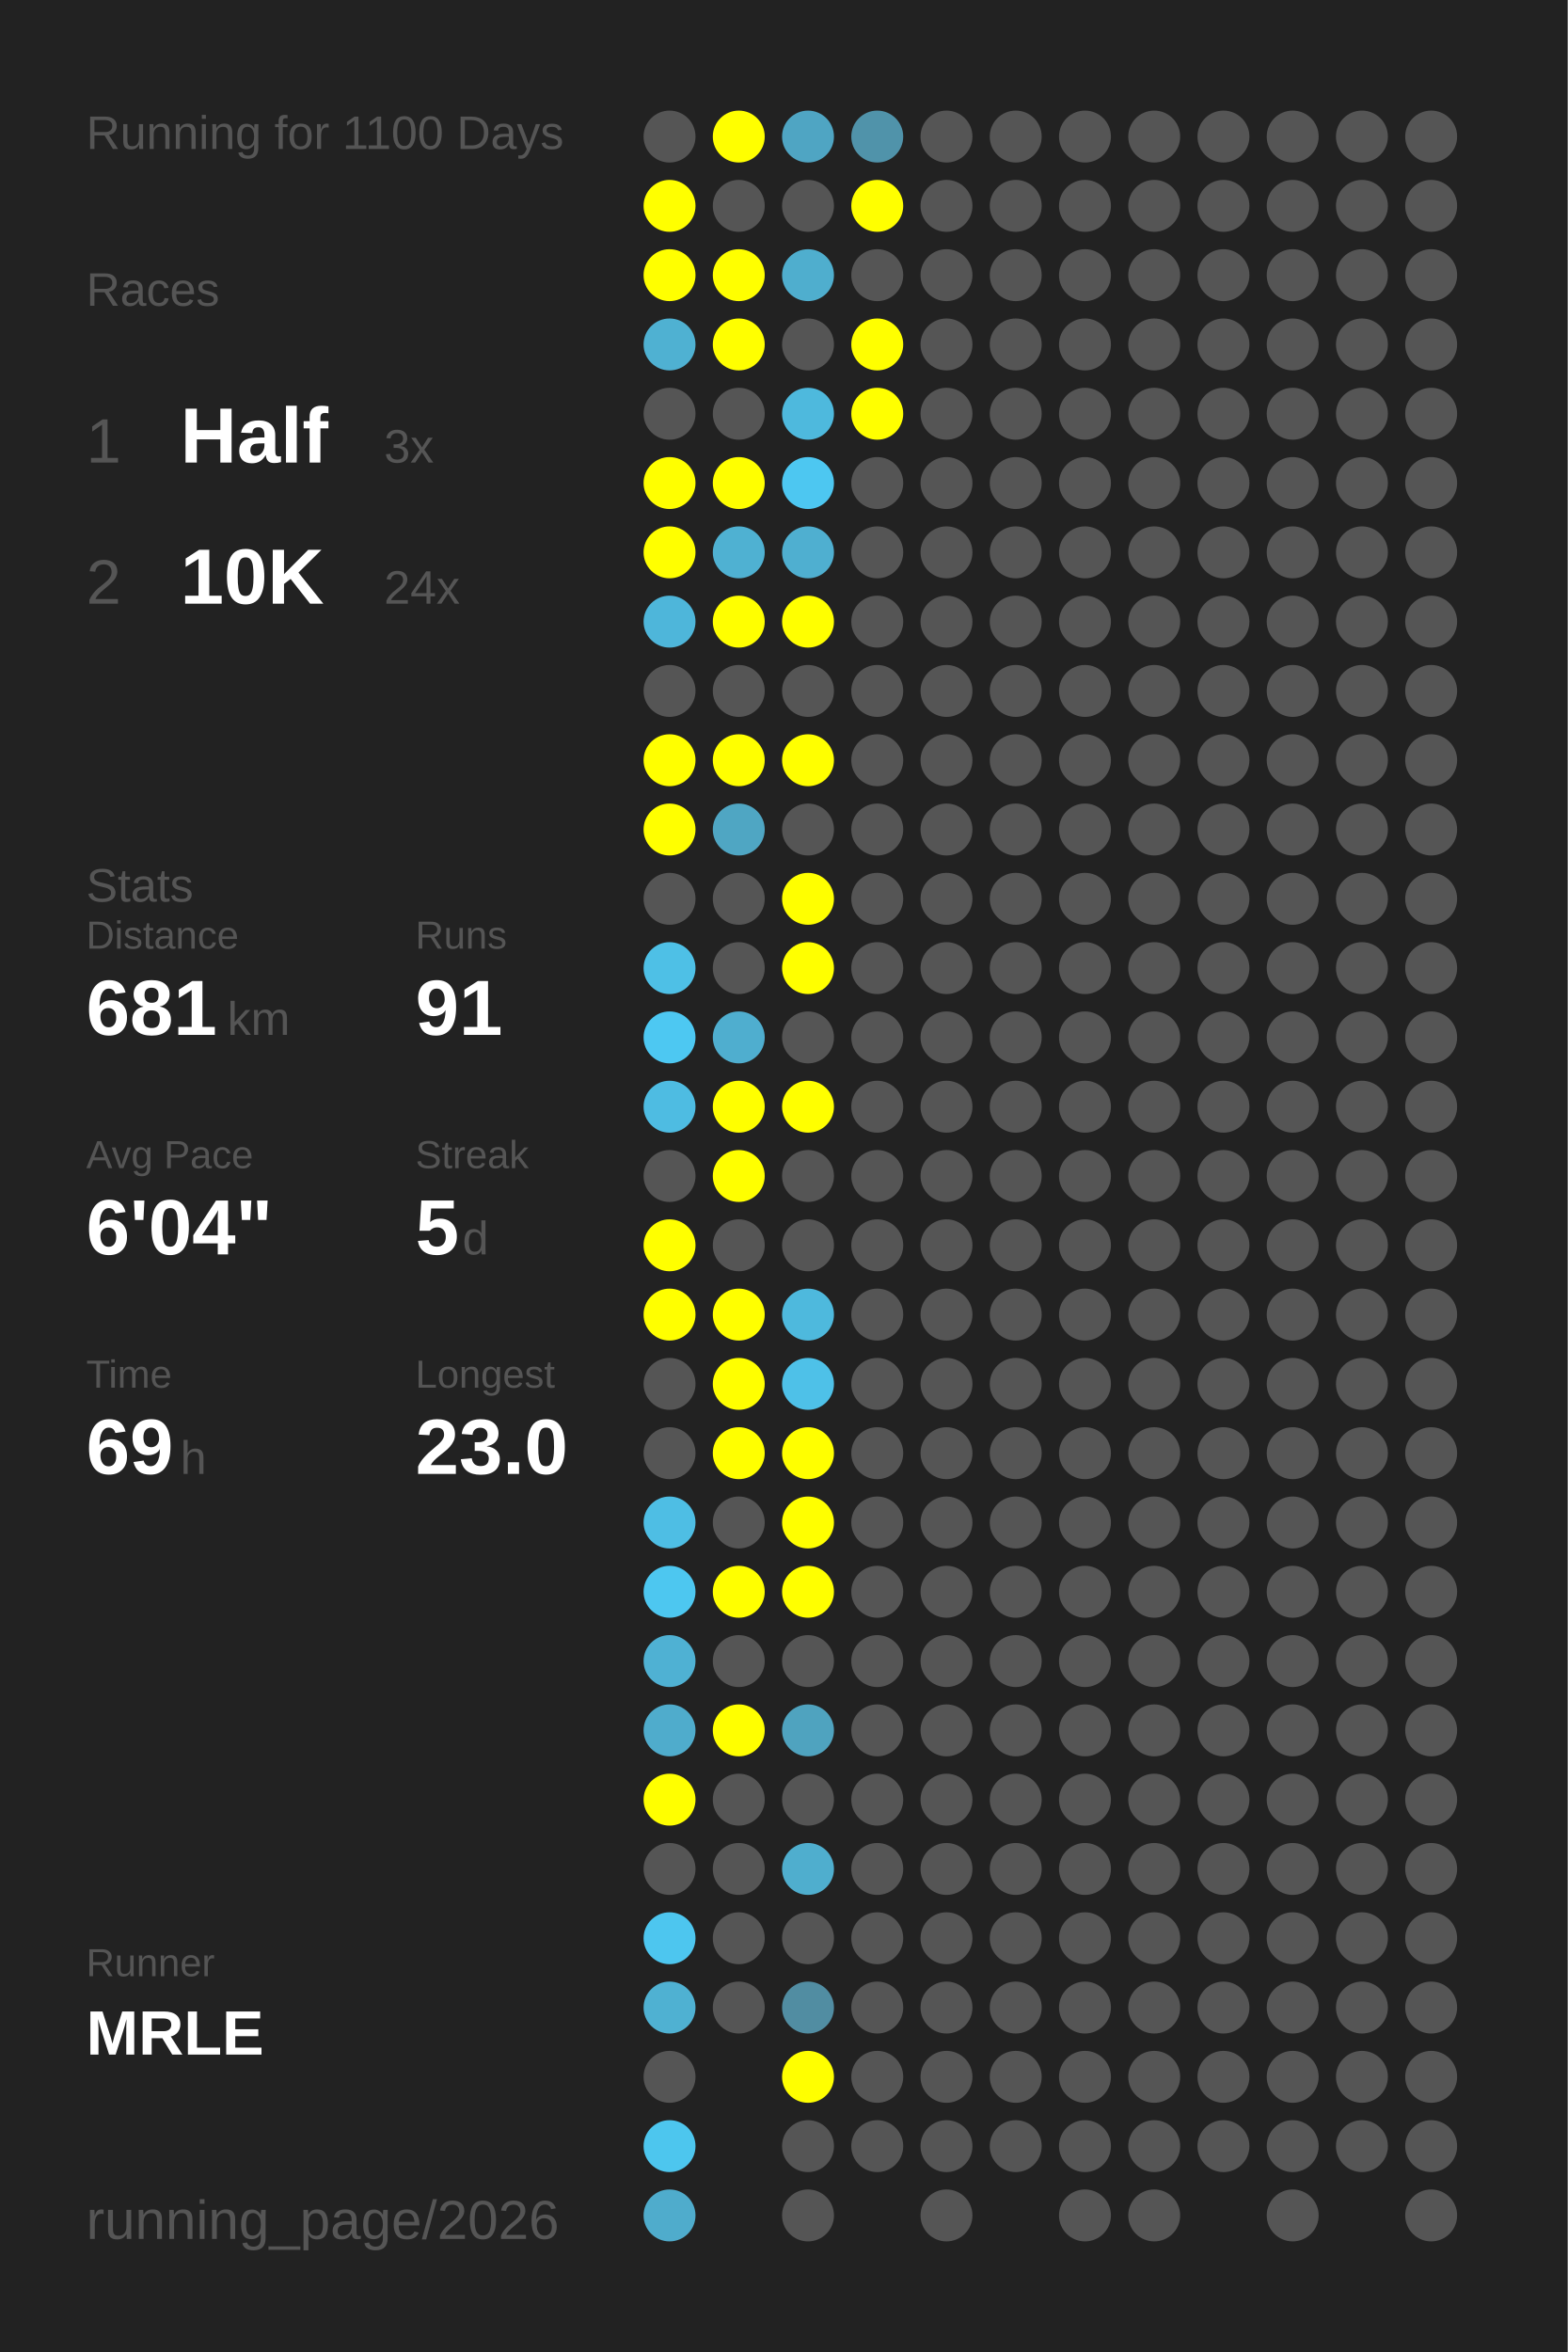
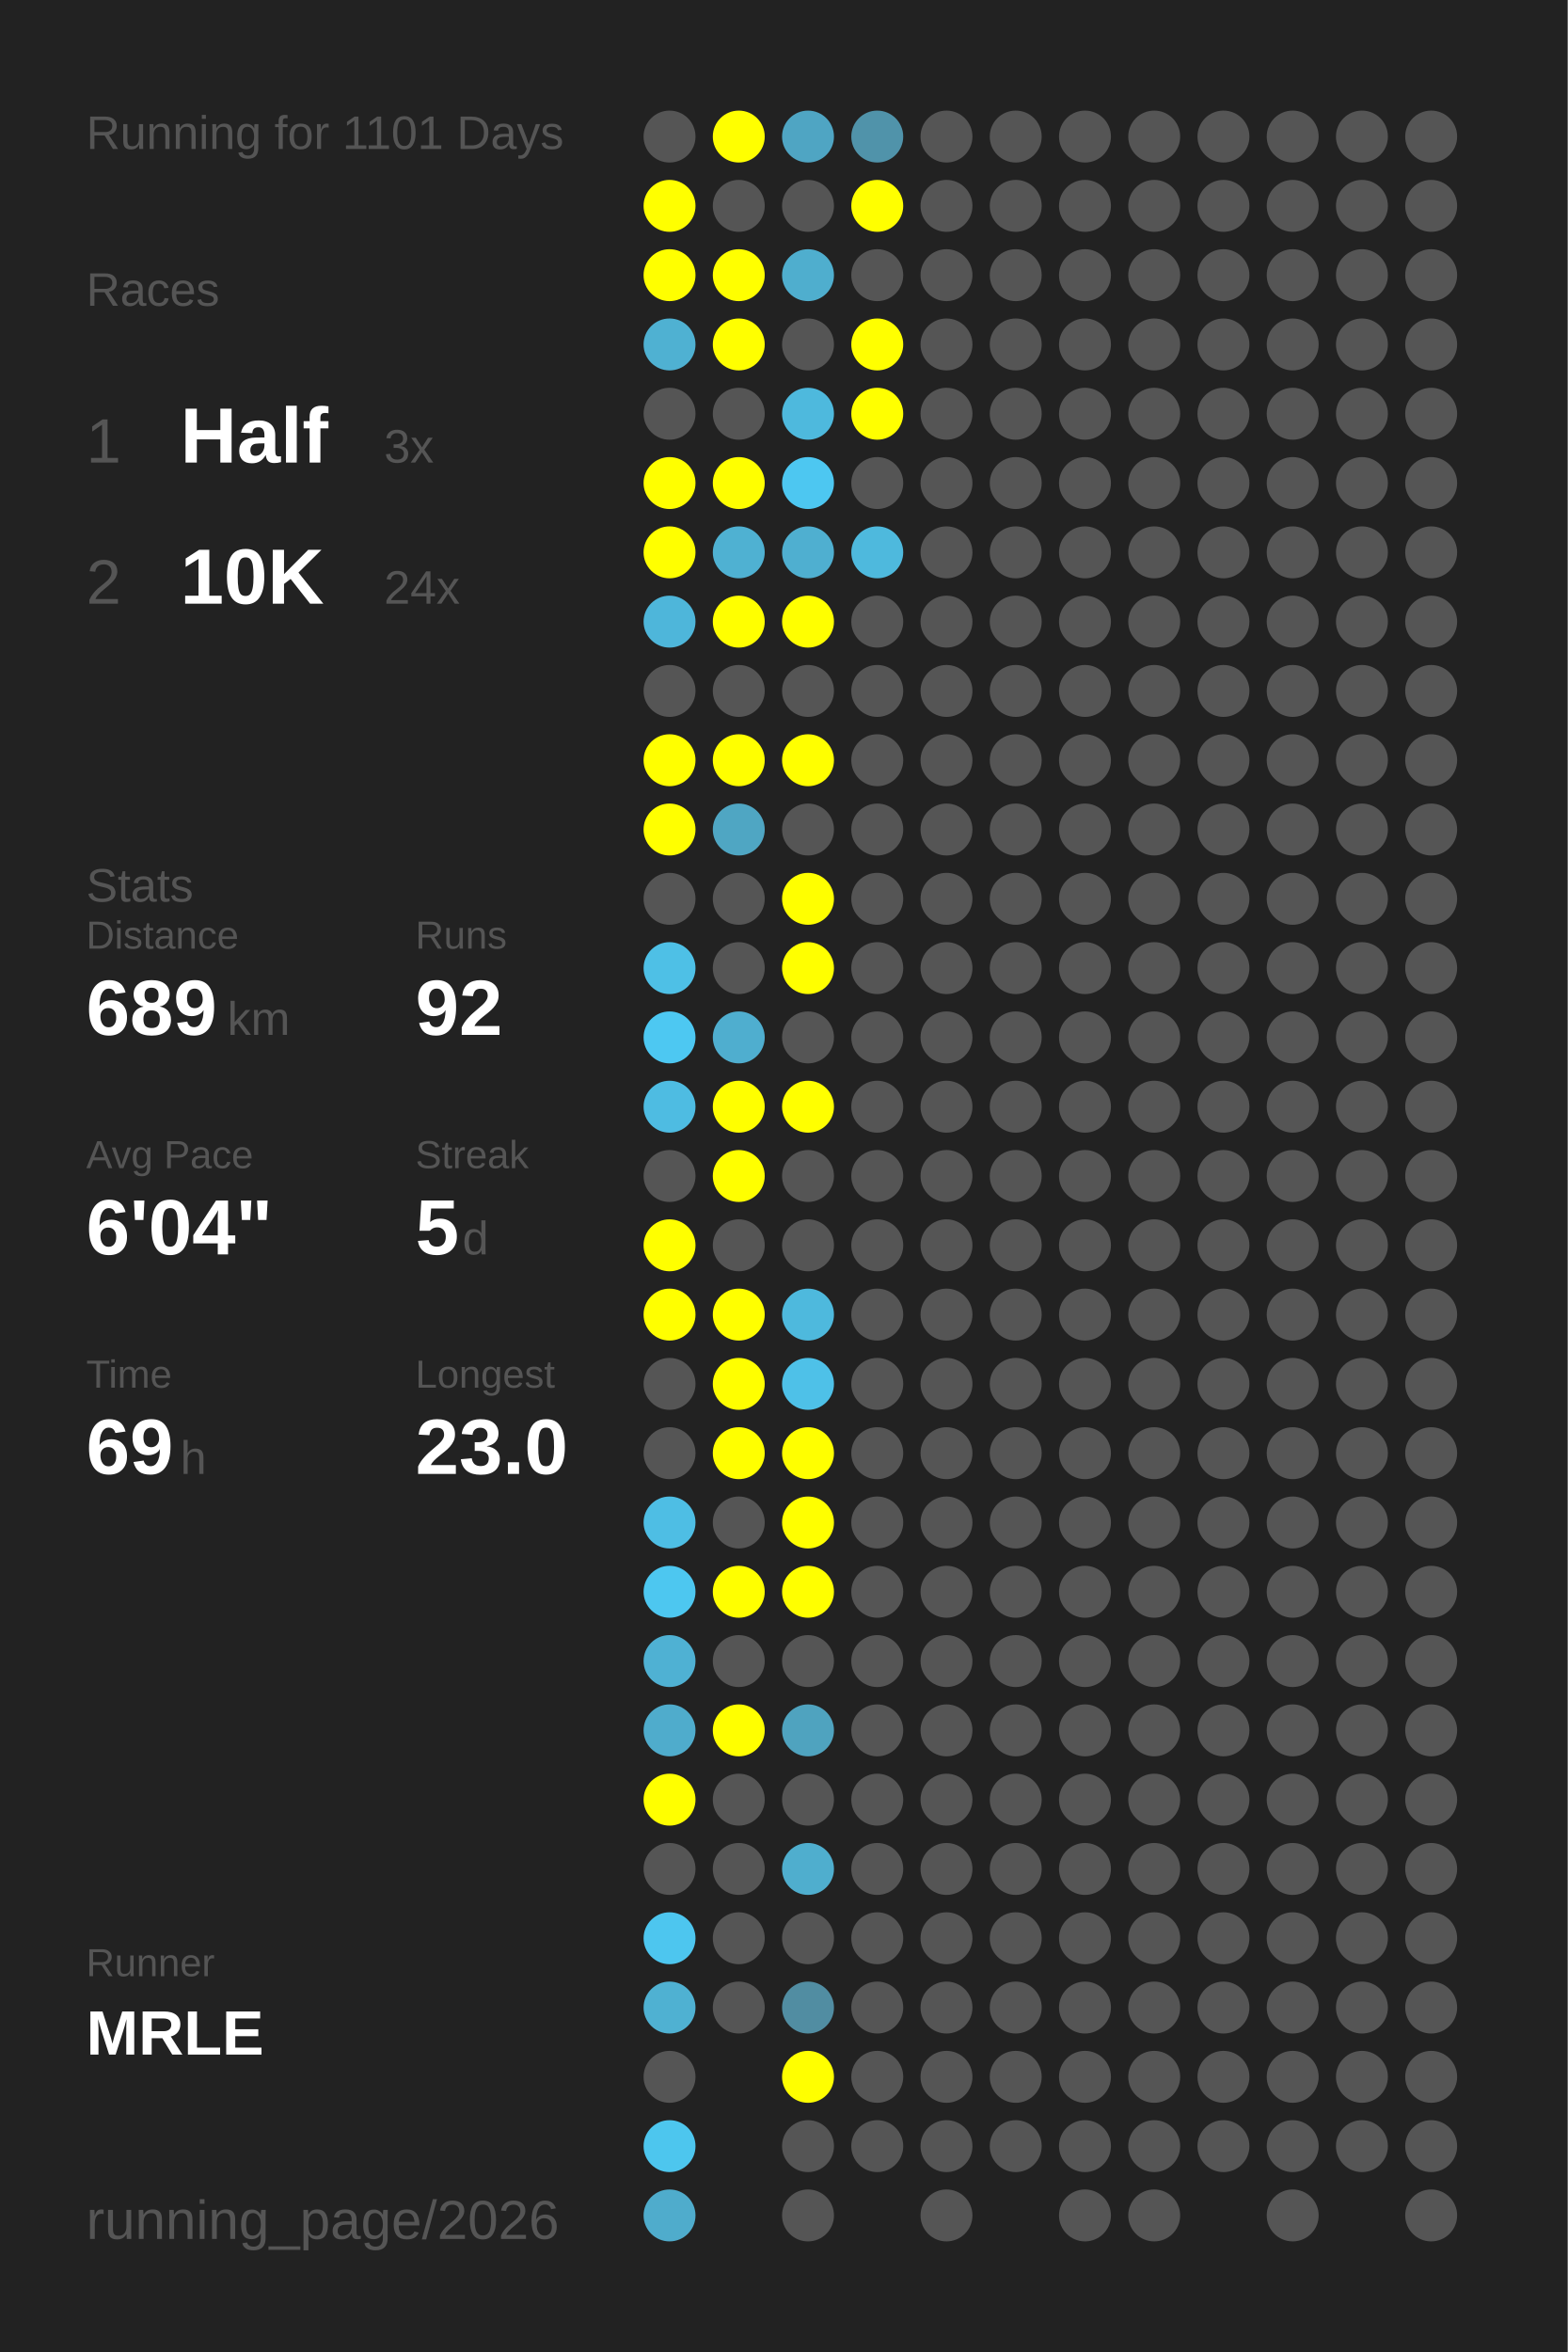
<svg xmlns="http://www.w3.org/2000/svg" baseProfile="full" height="300mm" version="1.1" viewBox="0,0,200,300" width="200mm">
  <defs />
  <rect fill="#222222" height="300" width="200" x="0" y="0" />
-   <text fill="#555555" style="font-size:6px; font-family:Arial;" x="11" y="19">Running for 1100 Days</text>
+   <text fill="#555555" style="font-size:6px; font-family:Arial;" x="11" y="19">Running for 1101 Days</text>
  <text fill="#555555" style="font-size:6px; font-family:Arial;" x="11" y="39">Races</text>
  <text fill="#555555" style="font-size:8px; font-family:Arial;" x="11" y="59">1</text>
  <text fill="#FFFFFF" style="font-size:10px; font-family:Arial; font-weight:bold;" x="23" y="59">Half</text>
  <text fill="#555555" style="font-size:6px; font-family:Arial;" x="49" y="59">3x</text>
  <text fill="#555555" style="font-size:8px; font-family:Arial;" x="11" y="77">2</text>
  <text fill="#FFFFFF" style="font-size:10px; font-family:Arial; font-weight:bold;" x="23" y="77">10K</text>
  <text fill="#555555" style="font-size:6px; font-family:Arial;" x="49" y="77">24x</text>
  <text fill="#555555" style="font-size:6px; font-family:Arial;" x="11" y="115">Stats</text>
  <text fill="#555555" style="font-size:5px; font-family:Arial;" x="11" y="121">Distance</text>
-   <text fill="#FFFFFF" style="font-size:10px; font-family:Arial; font-weight:bold;" x="11" y="132">681</text>
+   <text fill="#FFFFFF" style="font-size:10px; font-family:Arial; font-weight:bold;" x="11" y="132">689</text>
  <text fill="#555555" style="font-size:6px; font-family:Arial;" x="29" y="132">km</text>
  <text fill="#555555" style="font-size:5px; font-family:Arial;" x="53" y="121">Runs</text>
-   <text fill="#FFFFFF" style="font-size:10px; font-family:Arial; font-weight:bold;" x="53" y="132">91</text>
+   <text fill="#FFFFFF" style="font-size:10px; font-family:Arial; font-weight:bold;" x="53" y="132">92</text>
  <text fill="#555555" style="font-size:5px; font-family:Arial;" x="11" y="149">Avg Pace</text>
  <text fill="#FFFFFF" style="font-size:10px; font-family:Arial; font-weight:bold;" x="11" y="160">6'04"</text>
  <text fill="#555555" style="font-size:5px; font-family:Arial;" x="53" y="149">Streak</text>
  <text fill="#FFFFFF" style="font-size:10px; font-family:Arial; font-weight:bold;" x="53" y="160">5</text>
  <text fill="#555555" style="font-size:6px; font-family:Arial;" x="59" y="160">d</text>
  <text fill="#555555" style="font-size:5px; font-family:Arial;" x="11" y="177">Time</text>
  <text fill="#FFFFFF" style="font-size:10px; font-family:Arial; font-weight:bold;" x="11" y="188">69</text>
  <text fill="#555555" style="font-size:6px; font-family:Arial;" x="23" y="188">h</text>
  <text fill="#555555" style="font-size:5px; font-family:Arial;" x="53" y="177">Longest</text>
  <text fill="#FFFFFF" style="font-size:10px; font-family:Arial; font-weight:bold;" x="53" y="188">23.0</text>
  <text fill="#555555" style="font-size:5px; font-family:Arial;" x="11" y="252.065">Runner</text>
  <text fill="#FFFFFF" style="font-size:8px; font-family:Arial; font-weight:bold;" x="11" y="262.065">MRLE</text>
  <text fill="#555555" style="font-size:7px; font-family:Arial;" x="11" y="285.581">running_page/2026</text>
  <circle cx="85.417" cy="17.419" fill="#555555" r="3.312" />
  <circle cx="85.417" cy="26.258" fill="#FFFF00" r="3.312" />
  <circle cx="85.417" cy="35.097" fill="#FFFF00" r="3.312" />
  <circle cx="85.417" cy="43.935" fill="#4fb1d2" r="3.312" />
  <circle cx="85.417" cy="52.774" fill="#555555" r="3.312" />
  <circle cx="85.417" cy="61.613" fill="#FFFF00" r="3.312" />
  <circle cx="85.417" cy="70.452" fill="#FFFF00" r="3.312" />
  <circle cx="85.417" cy="79.29" fill="#4eb6da" r="3.312" />
  <circle cx="85.417" cy="88.129" fill="#555555" r="3.312" />
  <circle cx="85.417" cy="96.968" fill="#FFFF00" r="3.312" />
  <circle cx="85.417" cy="105.806" fill="#FFFF00" r="3.312" />
  <circle cx="85.417" cy="114.645" fill="#555555" r="3.312" />
  <circle cx="85.417" cy="123.484" fill="#4ec0e6" r="3.312" />
  <circle cx="85.417" cy="132.323" fill="#4dc8f2" r="3.312" />
  <circle cx="85.417" cy="141.161" fill="#4ebce2" r="3.312" />
  <circle cx="85.417" cy="150" fill="#555555" r="3.312" />
  <circle cx="85.417" cy="158.839" fill="#FFFF00" r="3.312" />
  <circle cx="85.417" cy="167.677" fill="#FFFF00" r="3.312" />
  <circle cx="85.417" cy="176.516" fill="#555555" r="3.312" />
  <circle cx="85.417" cy="185.355" fill="#555555" r="3.312" />
  <circle cx="85.417" cy="194.194" fill="#4ebee4" r="3.312" />
  <circle cx="85.417" cy="203.032" fill="#4dc7f0" r="3.312" />
  <circle cx="85.417" cy="211.871" fill="#4fb1d3" r="3.312" />
  <circle cx="85.417" cy="220.71" fill="#4faccc" r="3.312" />
  <circle cx="85.417" cy="229.548" fill="#FFFF00" r="3.312" />
  <circle cx="85.417" cy="238.387" fill="#555555" r="3.312" />
  <circle cx="85.417" cy="247.226" fill="#4dc6ef" r="3.312" />
  <circle cx="85.417" cy="256.065" fill="#4fb1d2" r="3.312" />
  <circle cx="85.417" cy="264.903" fill="#555555" r="3.312" />
  <circle cx="85.417" cy="273.742" fill="#4dc6ee" r="3.312" />
  <circle cx="85.417" cy="282.581" fill="#4faccc" r="3.312" />
  <circle cx="94.25" cy="17.419" fill="#FFFF00" r="3.312" />
  <circle cx="94.25" cy="26.258" fill="#555555" r="3.312" />
  <circle cx="94.25" cy="35.097" fill="#FFFF00" r="3.312" />
  <circle cx="94.25" cy="43.935" fill="#FFFF00" r="3.312" />
  <circle cx="94.25" cy="52.774" fill="#555555" r="3.312" />
  <circle cx="94.25" cy="61.613" fill="#FFFF00" r="3.312" />
  <circle cx="94.25" cy="70.452" fill="#4fb1d2" r="3.312" />
  <circle cx="94.25" cy="79.29" fill="#FFFF00" r="3.312" />
  <circle cx="94.25" cy="88.129" fill="#555555" r="3.312" />
  <circle cx="94.25" cy="96.968" fill="#FFFF00" r="3.312" />
  <circle cx="94.25" cy="105.806" fill="#4fa6c3" r="3.312" />
  <circle cx="94.25" cy="114.645" fill="#555555" r="3.312" />
  <circle cx="94.25" cy="123.484" fill="#555555" r="3.312" />
  <circle cx="94.25" cy="132.323" fill="#4faecf" r="3.312" />
  <circle cx="94.25" cy="141.161" fill="#FFFF00" r="3.312" />
  <circle cx="94.25" cy="150" fill="#FFFF00" r="3.312" />
  <circle cx="94.25" cy="158.839" fill="#555555" r="3.312" />
  <circle cx="94.25" cy="167.677" fill="#FFFF00" r="3.312" />
  <circle cx="94.25" cy="176.516" fill="#FFFF00" r="3.312" />
  <circle cx="94.25" cy="185.355" fill="#FFFF00" r="3.312" />
  <circle cx="94.25" cy="194.194" fill="#555555" r="3.312" />
  <circle cx="94.25" cy="203.032" fill="#FFFF00" r="3.312" />
  <circle cx="94.25" cy="211.871" fill="#555555" r="3.312" />
  <circle cx="94.25" cy="220.71" fill="#FFFF00" r="3.312" />
  <circle cx="94.25" cy="229.548" fill="#555555" r="3.312" />
  <circle cx="94.25" cy="238.387" fill="#555555" r="3.312" />
  <circle cx="94.25" cy="247.226" fill="#555555" r="3.312" />
  <circle cx="94.25" cy="256.065" fill="#555555" r="3.312" />
  <circle cx="103.083" cy="17.419" fill="#4fa5c3" r="3.312" />
  <circle cx="103.083" cy="26.258" fill="#555555" r="3.312" />
  <circle cx="103.083" cy="35.097" fill="#4faece" r="3.312" />
  <circle cx="103.083" cy="43.935" fill="#555555" r="3.312" />
  <circle cx="103.083" cy="52.774" fill="#4eb9dd" r="3.312" />
  <circle cx="103.083" cy="61.613" fill="#4dc7f1" r="3.312" />
  <circle cx="103.083" cy="70.452" fill="#4fafd0" r="3.312" />
  <circle cx="103.083" cy="79.29" fill="#FFFF00" r="3.312" />
  <circle cx="103.083" cy="88.129" fill="#555555" r="3.312" />
  <circle cx="103.083" cy="96.968" fill="#FFFF00" r="3.312" />
  <circle cx="103.083" cy="105.806" fill="#555555" r="3.312" />
  <circle cx="103.083" cy="114.645" fill="#FFFF00" r="3.312" />
  <circle cx="103.083" cy="123.484" fill="#FFFF00" r="3.312" />
  <circle cx="103.083" cy="132.323" fill="#555555" r="3.312" />
  <circle cx="103.083" cy="141.161" fill="#FFFF00" r="3.312" />
  <circle cx="103.083" cy="150" fill="#555555" r="3.312" />
  <circle cx="103.083" cy="158.839" fill="#555555" r="3.312" />
  <circle cx="103.083" cy="167.677" fill="#4eb9dd" r="3.312" />
  <circle cx="103.083" cy="176.516" fill="#4ec1e8" r="3.312" />
  <circle cx="103.083" cy="185.355" fill="#FFFF00" r="3.312" />
  <circle cx="103.083" cy="194.194" fill="#FFFF00" r="3.312" />
  <circle cx="103.083" cy="203.032" fill="#FFFF00" r="3.312" />
  <circle cx="103.083" cy="211.871" fill="#555555" r="3.312" />
  <circle cx="103.083" cy="220.71" fill="#4fa3bf" r="3.312" />
  <circle cx="103.083" cy="229.548" fill="#555555" r="3.312" />
  <circle cx="103.083" cy="238.387" fill="#4faece" r="3.312" />
  <circle cx="103.083" cy="247.226" fill="#555555" r="3.312" />
  <circle cx="103.083" cy="256.065" fill="#518da2" r="3.312" />
  <circle cx="103.083" cy="264.903" fill="#FFFF00" r="3.312" />
  <circle cx="103.083" cy="273.742" fill="#555555" r="3.312" />
  <circle cx="103.083" cy="282.581" fill="#555555" r="3.312" />
  <circle cx="111.917" cy="17.419" fill="#5093aa" r="3.312" />
  <circle cx="111.917" cy="26.258" fill="#FFFF00" r="3.312" />
  <circle cx="111.917" cy="35.097" fill="#555555" r="3.312" />
  <circle cx="111.917" cy="43.935" fill="#FFFF00" r="3.312" />
  <circle cx="111.917" cy="52.774" fill="#FFFF00" r="3.312" />
  <circle cx="111.917" cy="61.613" fill="#555555" r="3.312" />
-   <circle cx="111.917" cy="70.452" fill="#555555" r="3.312" />
+   <circle cx="111.917" cy="70.452" fill="#4eb9dd" r="3.312" />
  <circle cx="111.917" cy="79.29" fill="#555555" r="3.312" />
  <circle cx="111.917" cy="88.129" fill="#555555" r="3.312" />
  <circle cx="111.917" cy="96.968" fill="#555555" r="3.312" />
  <circle cx="111.917" cy="105.806" fill="#555555" r="3.312" />
  <circle cx="111.917" cy="114.645" fill="#555555" r="3.312" />
  <circle cx="111.917" cy="123.484" fill="#555555" r="3.312" />
  <circle cx="111.917" cy="132.323" fill="#555555" r="3.312" />
  <circle cx="111.917" cy="141.161" fill="#555555" r="3.312" />
  <circle cx="111.917" cy="150" fill="#555555" r="3.312" />
  <circle cx="111.917" cy="158.839" fill="#555555" r="3.312" />
  <circle cx="111.917" cy="167.677" fill="#555555" r="3.312" />
  <circle cx="111.917" cy="176.516" fill="#555555" r="3.312" />
  <circle cx="111.917" cy="185.355" fill="#555555" r="3.312" />
  <circle cx="111.917" cy="194.194" fill="#555555" r="3.312" />
  <circle cx="111.917" cy="203.032" fill="#555555" r="3.312" />
  <circle cx="111.917" cy="211.871" fill="#555555" r="3.312" />
  <circle cx="111.917" cy="220.71" fill="#555555" r="3.312" />
  <circle cx="111.917" cy="229.548" fill="#555555" r="3.312" />
  <circle cx="111.917" cy="238.387" fill="#555555" r="3.312" />
  <circle cx="111.917" cy="247.226" fill="#555555" r="3.312" />
  <circle cx="111.917" cy="256.065" fill="#555555" r="3.312" />
  <circle cx="111.917" cy="264.903" fill="#555555" r="3.312" />
  <circle cx="111.917" cy="273.742" fill="#555555" r="3.312" />
  <circle cx="120.75" cy="17.419" fill="#555555" r="3.312" />
  <circle cx="120.75" cy="26.258" fill="#555555" r="3.312" />
  <circle cx="120.75" cy="35.097" fill="#555555" r="3.312" />
  <circle cx="120.75" cy="43.935" fill="#555555" r="3.312" />
  <circle cx="120.75" cy="52.774" fill="#555555" r="3.312" />
  <circle cx="120.75" cy="61.613" fill="#555555" r="3.312" />
  <circle cx="120.75" cy="70.452" fill="#555555" r="3.312" />
  <circle cx="120.75" cy="79.29" fill="#555555" r="3.312" />
  <circle cx="120.75" cy="88.129" fill="#555555" r="3.312" />
  <circle cx="120.75" cy="96.968" fill="#555555" r="3.312" />
  <circle cx="120.75" cy="105.806" fill="#555555" r="3.312" />
  <circle cx="120.75" cy="114.645" fill="#555555" r="3.312" />
  <circle cx="120.75" cy="123.484" fill="#555555" r="3.312" />
  <circle cx="120.75" cy="132.323" fill="#555555" r="3.312" />
  <circle cx="120.75" cy="141.161" fill="#555555" r="3.312" />
  <circle cx="120.75" cy="150" fill="#555555" r="3.312" />
  <circle cx="120.75" cy="158.839" fill="#555555" r="3.312" />
  <circle cx="120.75" cy="167.677" fill="#555555" r="3.312" />
  <circle cx="120.75" cy="176.516" fill="#555555" r="3.312" />
  <circle cx="120.75" cy="185.355" fill="#555555" r="3.312" />
  <circle cx="120.75" cy="194.194" fill="#555555" r="3.312" />
  <circle cx="120.75" cy="203.032" fill="#555555" r="3.312" />
  <circle cx="120.75" cy="211.871" fill="#555555" r="3.312" />
  <circle cx="120.75" cy="220.71" fill="#555555" r="3.312" />
  <circle cx="120.75" cy="229.548" fill="#555555" r="3.312" />
  <circle cx="120.75" cy="238.387" fill="#555555" r="3.312" />
  <circle cx="120.75" cy="247.226" fill="#555555" r="3.312" />
  <circle cx="120.75" cy="256.065" fill="#555555" r="3.312" />
  <circle cx="120.75" cy="264.903" fill="#555555" r="3.312" />
  <circle cx="120.75" cy="273.742" fill="#555555" r="3.312" />
  <circle cx="120.75" cy="282.581" fill="#555555" r="3.312" />
  <circle cx="129.583" cy="17.419" fill="#555555" r="3.312" />
  <circle cx="129.583" cy="26.258" fill="#555555" r="3.312" />
  <circle cx="129.583" cy="35.097" fill="#555555" r="3.312" />
  <circle cx="129.583" cy="43.935" fill="#555555" r="3.312" />
  <circle cx="129.583" cy="52.774" fill="#555555" r="3.312" />
  <circle cx="129.583" cy="61.613" fill="#555555" r="3.312" />
  <circle cx="129.583" cy="70.452" fill="#555555" r="3.312" />
  <circle cx="129.583" cy="79.29" fill="#555555" r="3.312" />
  <circle cx="129.583" cy="88.129" fill="#555555" r="3.312" />
  <circle cx="129.583" cy="96.968" fill="#555555" r="3.312" />
  <circle cx="129.583" cy="105.806" fill="#555555" r="3.312" />
  <circle cx="129.583" cy="114.645" fill="#555555" r="3.312" />
  <circle cx="129.583" cy="123.484" fill="#555555" r="3.312" />
  <circle cx="129.583" cy="132.323" fill="#555555" r="3.312" />
  <circle cx="129.583" cy="141.161" fill="#555555" r="3.312" />
  <circle cx="129.583" cy="150" fill="#555555" r="3.312" />
  <circle cx="129.583" cy="158.839" fill="#555555" r="3.312" />
  <circle cx="129.583" cy="167.677" fill="#555555" r="3.312" />
  <circle cx="129.583" cy="176.516" fill="#555555" r="3.312" />
  <circle cx="129.583" cy="185.355" fill="#555555" r="3.312" />
  <circle cx="129.583" cy="194.194" fill="#555555" r="3.312" />
  <circle cx="129.583" cy="203.032" fill="#555555" r="3.312" />
  <circle cx="129.583" cy="211.871" fill="#555555" r="3.312" />
  <circle cx="129.583" cy="220.71" fill="#555555" r="3.312" />
  <circle cx="129.583" cy="229.548" fill="#555555" r="3.312" />
  <circle cx="129.583" cy="238.387" fill="#555555" r="3.312" />
  <circle cx="129.583" cy="247.226" fill="#555555" r="3.312" />
  <circle cx="129.583" cy="256.065" fill="#555555" r="3.312" />
  <circle cx="129.583" cy="264.903" fill="#555555" r="3.312" />
  <circle cx="129.583" cy="273.742" fill="#555555" r="3.312" />
  <circle cx="138.417" cy="17.419" fill="#555555" r="3.312" />
  <circle cx="138.417" cy="26.258" fill="#555555" r="3.312" />
  <circle cx="138.417" cy="35.097" fill="#555555" r="3.312" />
  <circle cx="138.417" cy="43.935" fill="#555555" r="3.312" />
  <circle cx="138.417" cy="52.774" fill="#555555" r="3.312" />
  <circle cx="138.417" cy="61.613" fill="#555555" r="3.312" />
  <circle cx="138.417" cy="70.452" fill="#555555" r="3.312" />
  <circle cx="138.417" cy="79.29" fill="#555555" r="3.312" />
  <circle cx="138.417" cy="88.129" fill="#555555" r="3.312" />
  <circle cx="138.417" cy="96.968" fill="#555555" r="3.312" />
  <circle cx="138.417" cy="105.806" fill="#555555" r="3.312" />
  <circle cx="138.417" cy="114.645" fill="#555555" r="3.312" />
  <circle cx="138.417" cy="123.484" fill="#555555" r="3.312" />
  <circle cx="138.417" cy="132.323" fill="#555555" r="3.312" />
  <circle cx="138.417" cy="141.161" fill="#555555" r="3.312" />
  <circle cx="138.417" cy="150" fill="#555555" r="3.312" />
  <circle cx="138.417" cy="158.839" fill="#555555" r="3.312" />
  <circle cx="138.417" cy="167.677" fill="#555555" r="3.312" />
  <circle cx="138.417" cy="176.516" fill="#555555" r="3.312" />
  <circle cx="138.417" cy="185.355" fill="#555555" r="3.312" />
  <circle cx="138.417" cy="194.194" fill="#555555" r="3.312" />
  <circle cx="138.417" cy="203.032" fill="#555555" r="3.312" />
  <circle cx="138.417" cy="211.871" fill="#555555" r="3.312" />
  <circle cx="138.417" cy="220.71" fill="#555555" r="3.312" />
  <circle cx="138.417" cy="229.548" fill="#555555" r="3.312" />
  <circle cx="138.417" cy="238.387" fill="#555555" r="3.312" />
  <circle cx="138.417" cy="247.226" fill="#555555" r="3.312" />
  <circle cx="138.417" cy="256.065" fill="#555555" r="3.312" />
  <circle cx="138.417" cy="264.903" fill="#555555" r="3.312" />
  <circle cx="138.417" cy="273.742" fill="#555555" r="3.312" />
  <circle cx="138.417" cy="282.581" fill="#555555" r="3.312" />
  <circle cx="147.25" cy="17.419" fill="#555555" r="3.312" />
  <circle cx="147.25" cy="26.258" fill="#555555" r="3.312" />
  <circle cx="147.25" cy="35.097" fill="#555555" r="3.312" />
  <circle cx="147.25" cy="43.935" fill="#555555" r="3.312" />
  <circle cx="147.25" cy="52.774" fill="#555555" r="3.312" />
  <circle cx="147.25" cy="61.613" fill="#555555" r="3.312" />
  <circle cx="147.25" cy="70.452" fill="#555555" r="3.312" />
  <circle cx="147.25" cy="79.29" fill="#555555" r="3.312" />
  <circle cx="147.25" cy="88.129" fill="#555555" r="3.312" />
  <circle cx="147.25" cy="96.968" fill="#555555" r="3.312" />
  <circle cx="147.25" cy="105.806" fill="#555555" r="3.312" />
  <circle cx="147.25" cy="114.645" fill="#555555" r="3.312" />
  <circle cx="147.25" cy="123.484" fill="#555555" r="3.312" />
  <circle cx="147.25" cy="132.323" fill="#555555" r="3.312" />
  <circle cx="147.25" cy="141.161" fill="#555555" r="3.312" />
  <circle cx="147.25" cy="150" fill="#555555" r="3.312" />
  <circle cx="147.25" cy="158.839" fill="#555555" r="3.312" />
  <circle cx="147.25" cy="167.677" fill="#555555" r="3.312" />
  <circle cx="147.25" cy="176.516" fill="#555555" r="3.312" />
  <circle cx="147.25" cy="185.355" fill="#555555" r="3.312" />
  <circle cx="147.25" cy="194.194" fill="#555555" r="3.312" />
  <circle cx="147.25" cy="203.032" fill="#555555" r="3.312" />
  <circle cx="147.25" cy="211.871" fill="#555555" r="3.312" />
  <circle cx="147.25" cy="220.71" fill="#555555" r="3.312" />
  <circle cx="147.25" cy="229.548" fill="#555555" r="3.312" />
  <circle cx="147.25" cy="238.387" fill="#555555" r="3.312" />
  <circle cx="147.25" cy="247.226" fill="#555555" r="3.312" />
  <circle cx="147.25" cy="256.065" fill="#555555" r="3.312" />
  <circle cx="147.25" cy="264.903" fill="#555555" r="3.312" />
  <circle cx="147.25" cy="273.742" fill="#555555" r="3.312" />
  <circle cx="147.25" cy="282.581" fill="#555555" r="3.312" />
  <circle cx="156.083" cy="17.419" fill="#555555" r="3.312" />
  <circle cx="156.083" cy="26.258" fill="#555555" r="3.312" />
  <circle cx="156.083" cy="35.097" fill="#555555" r="3.312" />
  <circle cx="156.083" cy="43.935" fill="#555555" r="3.312" />
  <circle cx="156.083" cy="52.774" fill="#555555" r="3.312" />
  <circle cx="156.083" cy="61.613" fill="#555555" r="3.312" />
  <circle cx="156.083" cy="70.452" fill="#555555" r="3.312" />
  <circle cx="156.083" cy="79.29" fill="#555555" r="3.312" />
  <circle cx="156.083" cy="88.129" fill="#555555" r="3.312" />
  <circle cx="156.083" cy="96.968" fill="#555555" r="3.312" />
  <circle cx="156.083" cy="105.806" fill="#555555" r="3.312" />
  <circle cx="156.083" cy="114.645" fill="#555555" r="3.312" />
  <circle cx="156.083" cy="123.484" fill="#555555" r="3.312" />
  <circle cx="156.083" cy="132.323" fill="#555555" r="3.312" />
  <circle cx="156.083" cy="141.161" fill="#555555" r="3.312" />
  <circle cx="156.083" cy="150" fill="#555555" r="3.312" />
  <circle cx="156.083" cy="158.839" fill="#555555" r="3.312" />
  <circle cx="156.083" cy="167.677" fill="#555555" r="3.312" />
  <circle cx="156.083" cy="176.516" fill="#555555" r="3.312" />
  <circle cx="156.083" cy="185.355" fill="#555555" r="3.312" />
  <circle cx="156.083" cy="194.194" fill="#555555" r="3.312" />
  <circle cx="156.083" cy="203.032" fill="#555555" r="3.312" />
  <circle cx="156.083" cy="211.871" fill="#555555" r="3.312" />
  <circle cx="156.083" cy="220.71" fill="#555555" r="3.312" />
  <circle cx="156.083" cy="229.548" fill="#555555" r="3.312" />
  <circle cx="156.083" cy="238.387" fill="#555555" r="3.312" />
  <circle cx="156.083" cy="247.226" fill="#555555" r="3.312" />
  <circle cx="156.083" cy="256.065" fill="#555555" r="3.312" />
  <circle cx="156.083" cy="264.903" fill="#555555" r="3.312" />
  <circle cx="156.083" cy="273.742" fill="#555555" r="3.312" />
  <circle cx="164.917" cy="17.419" fill="#555555" r="3.312" />
  <circle cx="164.917" cy="26.258" fill="#555555" r="3.312" />
  <circle cx="164.917" cy="35.097" fill="#555555" r="3.312" />
  <circle cx="164.917" cy="43.935" fill="#555555" r="3.312" />
  <circle cx="164.917" cy="52.774" fill="#555555" r="3.312" />
  <circle cx="164.917" cy="61.613" fill="#555555" r="3.312" />
  <circle cx="164.917" cy="70.452" fill="#555555" r="3.312" />
  <circle cx="164.917" cy="79.29" fill="#555555" r="3.312" />
  <circle cx="164.917" cy="88.129" fill="#555555" r="3.312" />
  <circle cx="164.917" cy="96.968" fill="#555555" r="3.312" />
  <circle cx="164.917" cy="105.806" fill="#555555" r="3.312" />
  <circle cx="164.917" cy="114.645" fill="#555555" r="3.312" />
  <circle cx="164.917" cy="123.484" fill="#555555" r="3.312" />
  <circle cx="164.917" cy="132.323" fill="#555555" r="3.312" />
  <circle cx="164.917" cy="141.161" fill="#555555" r="3.312" />
  <circle cx="164.917" cy="150" fill="#555555" r="3.312" />
  <circle cx="164.917" cy="158.839" fill="#555555" r="3.312" />
  <circle cx="164.917" cy="167.677" fill="#555555" r="3.312" />
  <circle cx="164.917" cy="176.516" fill="#555555" r="3.312" />
  <circle cx="164.917" cy="185.355" fill="#555555" r="3.312" />
  <circle cx="164.917" cy="194.194" fill="#555555" r="3.312" />
  <circle cx="164.917" cy="203.032" fill="#555555" r="3.312" />
  <circle cx="164.917" cy="211.871" fill="#555555" r="3.312" />
  <circle cx="164.917" cy="220.71" fill="#555555" r="3.312" />
  <circle cx="164.917" cy="229.548" fill="#555555" r="3.312" />
  <circle cx="164.917" cy="238.387" fill="#555555" r="3.312" />
  <circle cx="164.917" cy="247.226" fill="#555555" r="3.312" />
  <circle cx="164.917" cy="256.065" fill="#555555" r="3.312" />
  <circle cx="164.917" cy="264.903" fill="#555555" r="3.312" />
  <circle cx="164.917" cy="273.742" fill="#555555" r="3.312" />
  <circle cx="164.917" cy="282.581" fill="#555555" r="3.312" />
  <circle cx="173.75" cy="17.419" fill="#555555" r="3.312" />
  <circle cx="173.75" cy="26.258" fill="#555555" r="3.312" />
  <circle cx="173.75" cy="35.097" fill="#555555" r="3.312" />
  <circle cx="173.75" cy="43.935" fill="#555555" r="3.312" />
  <circle cx="173.75" cy="52.774" fill="#555555" r="3.312" />
  <circle cx="173.75" cy="61.613" fill="#555555" r="3.312" />
  <circle cx="173.75" cy="70.452" fill="#555555" r="3.312" />
  <circle cx="173.75" cy="79.29" fill="#555555" r="3.312" />
  <circle cx="173.75" cy="88.129" fill="#555555" r="3.312" />
  <circle cx="173.75" cy="96.968" fill="#555555" r="3.312" />
  <circle cx="173.75" cy="105.806" fill="#555555" r="3.312" />
  <circle cx="173.75" cy="114.645" fill="#555555" r="3.312" />
  <circle cx="173.75" cy="123.484" fill="#555555" r="3.312" />
  <circle cx="173.75" cy="132.323" fill="#555555" r="3.312" />
  <circle cx="173.75" cy="141.161" fill="#555555" r="3.312" />
  <circle cx="173.75" cy="150" fill="#555555" r="3.312" />
  <circle cx="173.75" cy="158.839" fill="#555555" r="3.312" />
  <circle cx="173.75" cy="167.677" fill="#555555" r="3.312" />
  <circle cx="173.75" cy="176.516" fill="#555555" r="3.312" />
  <circle cx="173.75" cy="185.355" fill="#555555" r="3.312" />
  <circle cx="173.75" cy="194.194" fill="#555555" r="3.312" />
  <circle cx="173.75" cy="203.032" fill="#555555" r="3.312" />
  <circle cx="173.75" cy="211.871" fill="#555555" r="3.312" />
  <circle cx="173.75" cy="220.71" fill="#555555" r="3.312" />
  <circle cx="173.75" cy="229.548" fill="#555555" r="3.312" />
  <circle cx="173.75" cy="238.387" fill="#555555" r="3.312" />
  <circle cx="173.75" cy="247.226" fill="#555555" r="3.312" />
  <circle cx="173.75" cy="256.065" fill="#555555" r="3.312" />
  <circle cx="173.75" cy="264.903" fill="#555555" r="3.312" />
  <circle cx="173.75" cy="273.742" fill="#555555" r="3.312" />
  <circle cx="182.583" cy="17.419" fill="#555555" r="3.312" />
  <circle cx="182.583" cy="26.258" fill="#555555" r="3.312" />
  <circle cx="182.583" cy="35.097" fill="#555555" r="3.312" />
  <circle cx="182.583" cy="43.935" fill="#555555" r="3.312" />
  <circle cx="182.583" cy="52.774" fill="#555555" r="3.312" />
  <circle cx="182.583" cy="61.613" fill="#555555" r="3.312" />
  <circle cx="182.583" cy="70.452" fill="#555555" r="3.312" />
  <circle cx="182.583" cy="79.29" fill="#555555" r="3.312" />
  <circle cx="182.583" cy="88.129" fill="#555555" r="3.312" />
  <circle cx="182.583" cy="96.968" fill="#555555" r="3.312" />
  <circle cx="182.583" cy="105.806" fill="#555555" r="3.312" />
  <circle cx="182.583" cy="114.645" fill="#555555" r="3.312" />
  <circle cx="182.583" cy="123.484" fill="#555555" r="3.312" />
  <circle cx="182.583" cy="132.323" fill="#555555" r="3.312" />
  <circle cx="182.583" cy="141.161" fill="#555555" r="3.312" />
  <circle cx="182.583" cy="150" fill="#555555" r="3.312" />
  <circle cx="182.583" cy="158.839" fill="#555555" r="3.312" />
  <circle cx="182.583" cy="167.677" fill="#555555" r="3.312" />
  <circle cx="182.583" cy="176.516" fill="#555555" r="3.312" />
  <circle cx="182.583" cy="185.355" fill="#555555" r="3.312" />
  <circle cx="182.583" cy="194.194" fill="#555555" r="3.312" />
  <circle cx="182.583" cy="203.032" fill="#555555" r="3.312" />
  <circle cx="182.583" cy="211.871" fill="#555555" r="3.312" />
  <circle cx="182.583" cy="220.71" fill="#555555" r="3.312" />
  <circle cx="182.583" cy="229.548" fill="#555555" r="3.312" />
  <circle cx="182.583" cy="238.387" fill="#555555" r="3.312" />
  <circle cx="182.583" cy="247.226" fill="#555555" r="3.312" />
  <circle cx="182.583" cy="256.065" fill="#555555" r="3.312" />
  <circle cx="182.583" cy="264.903" fill="#555555" r="3.312" />
  <circle cx="182.583" cy="273.742" fill="#555555" r="3.312" />
  <circle cx="182.583" cy="282.581" fill="#555555" r="3.312" />
</svg>
